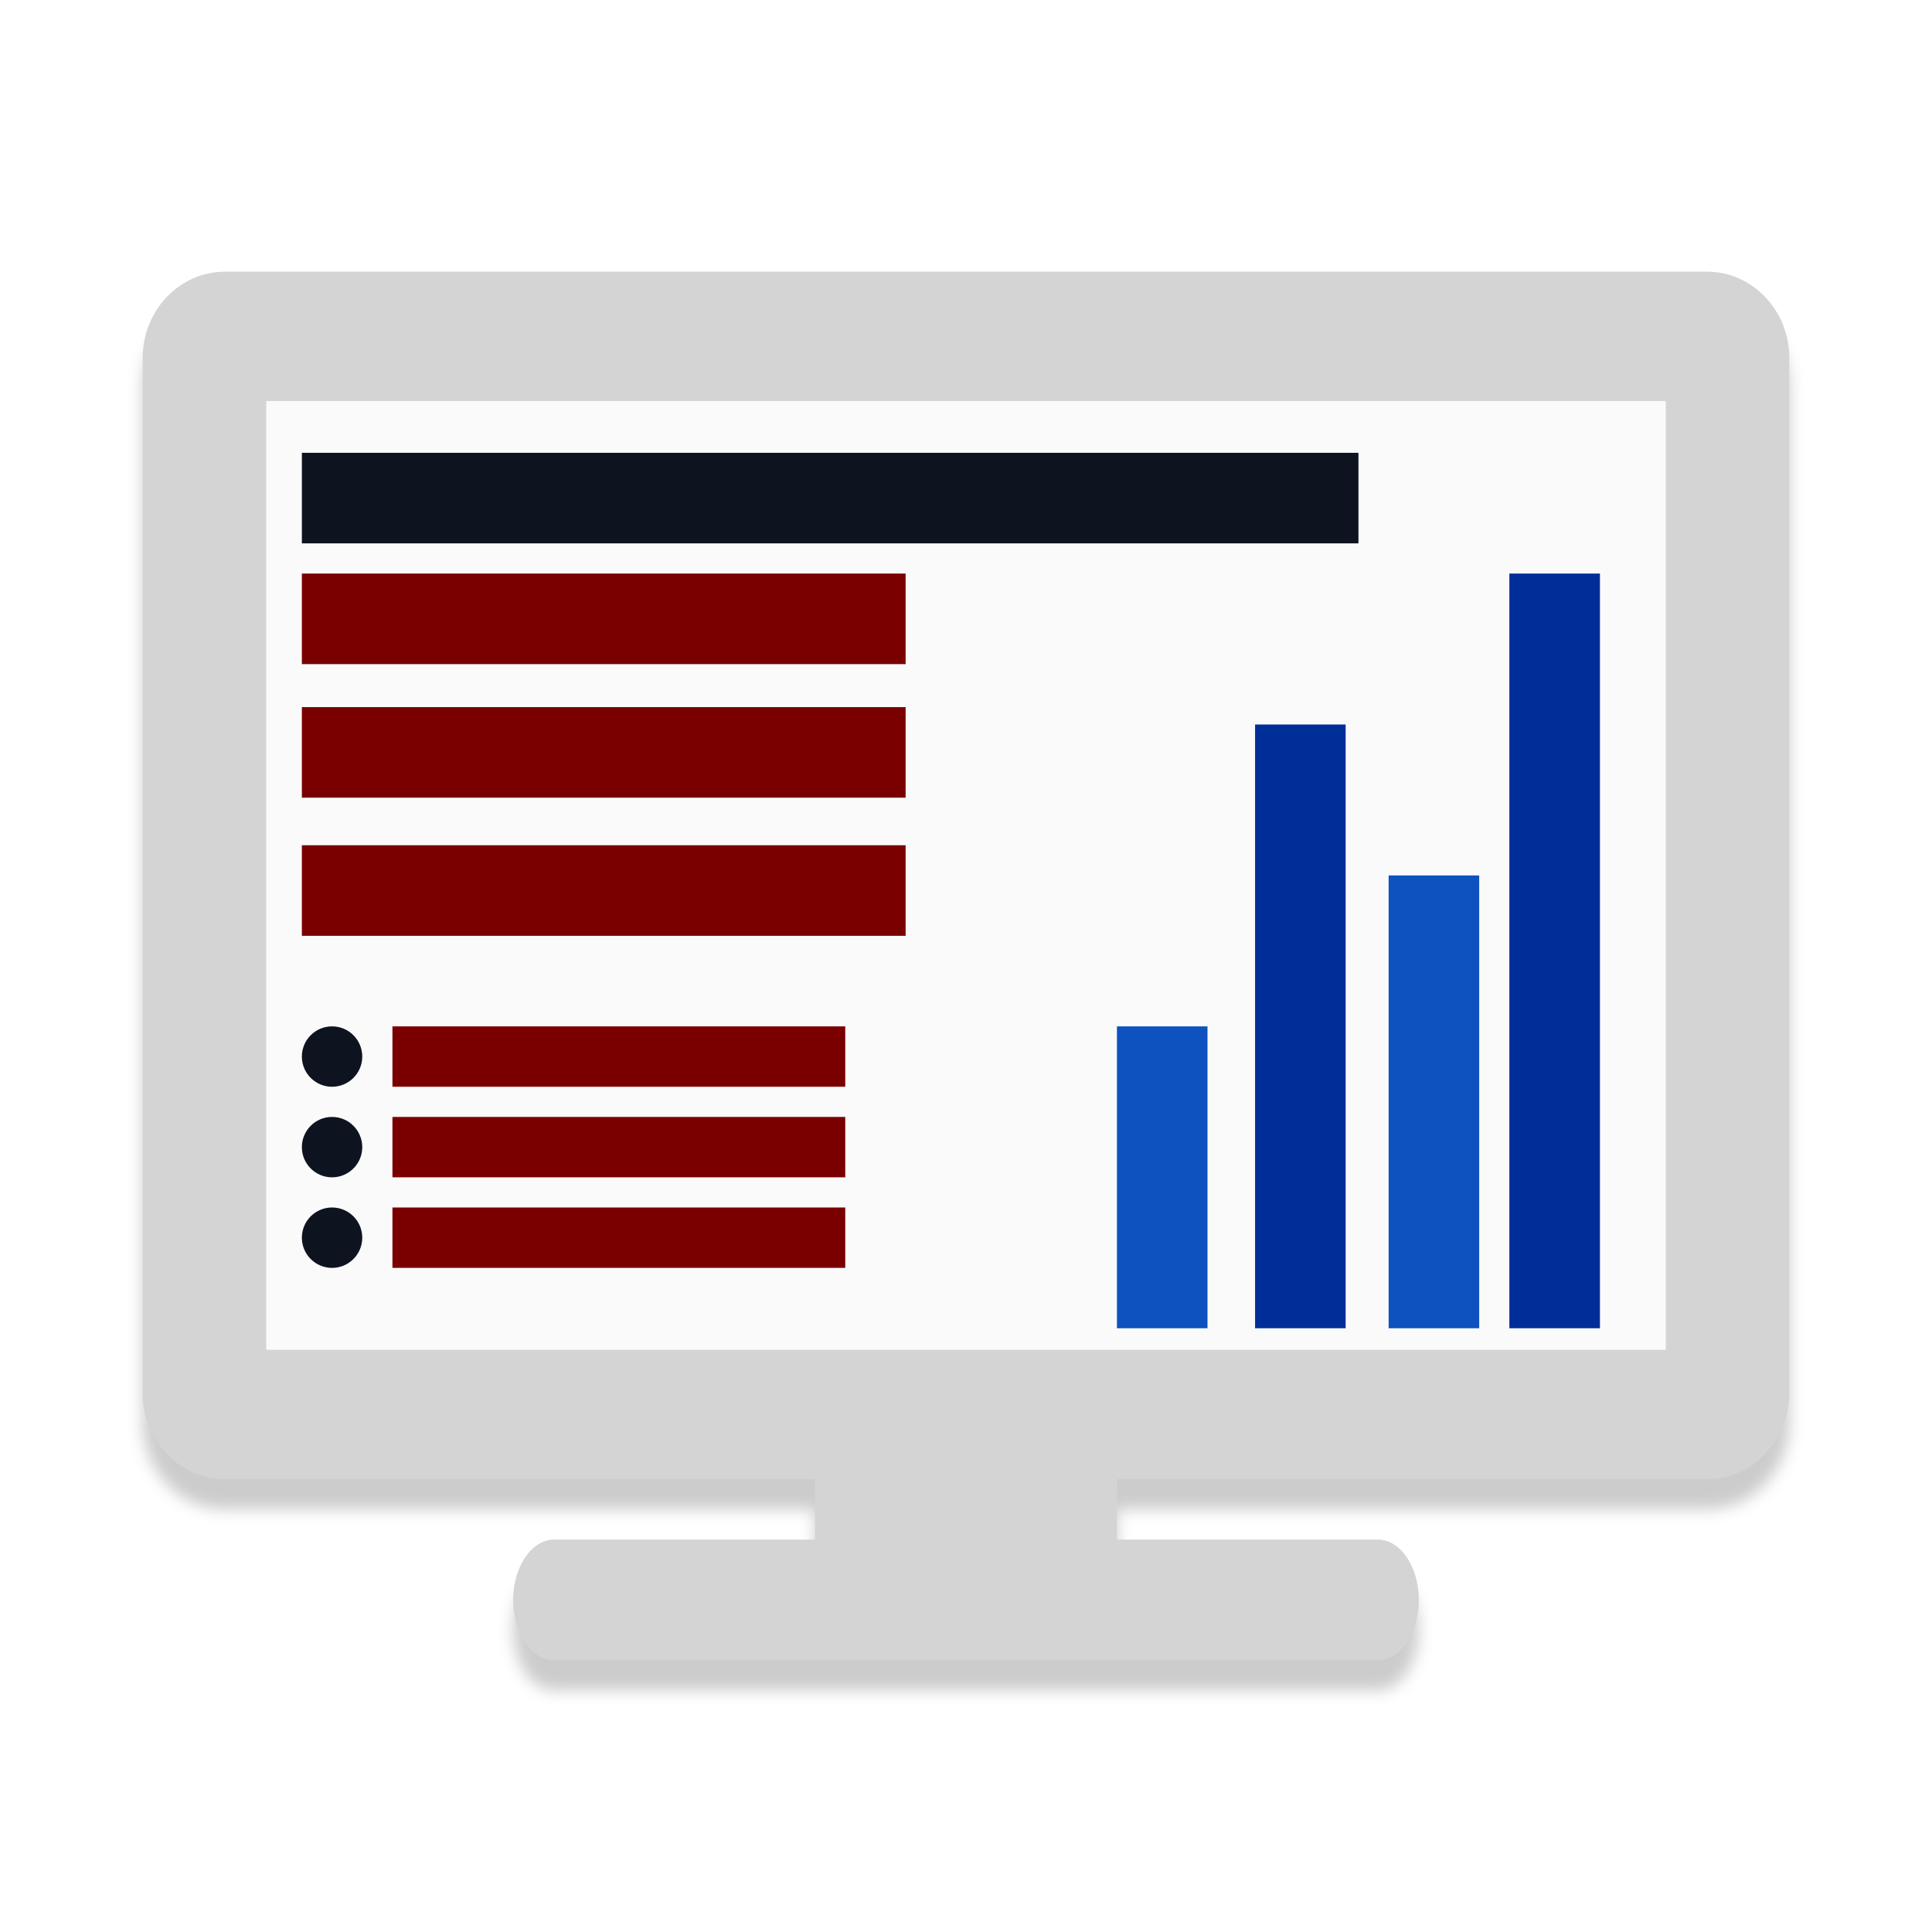
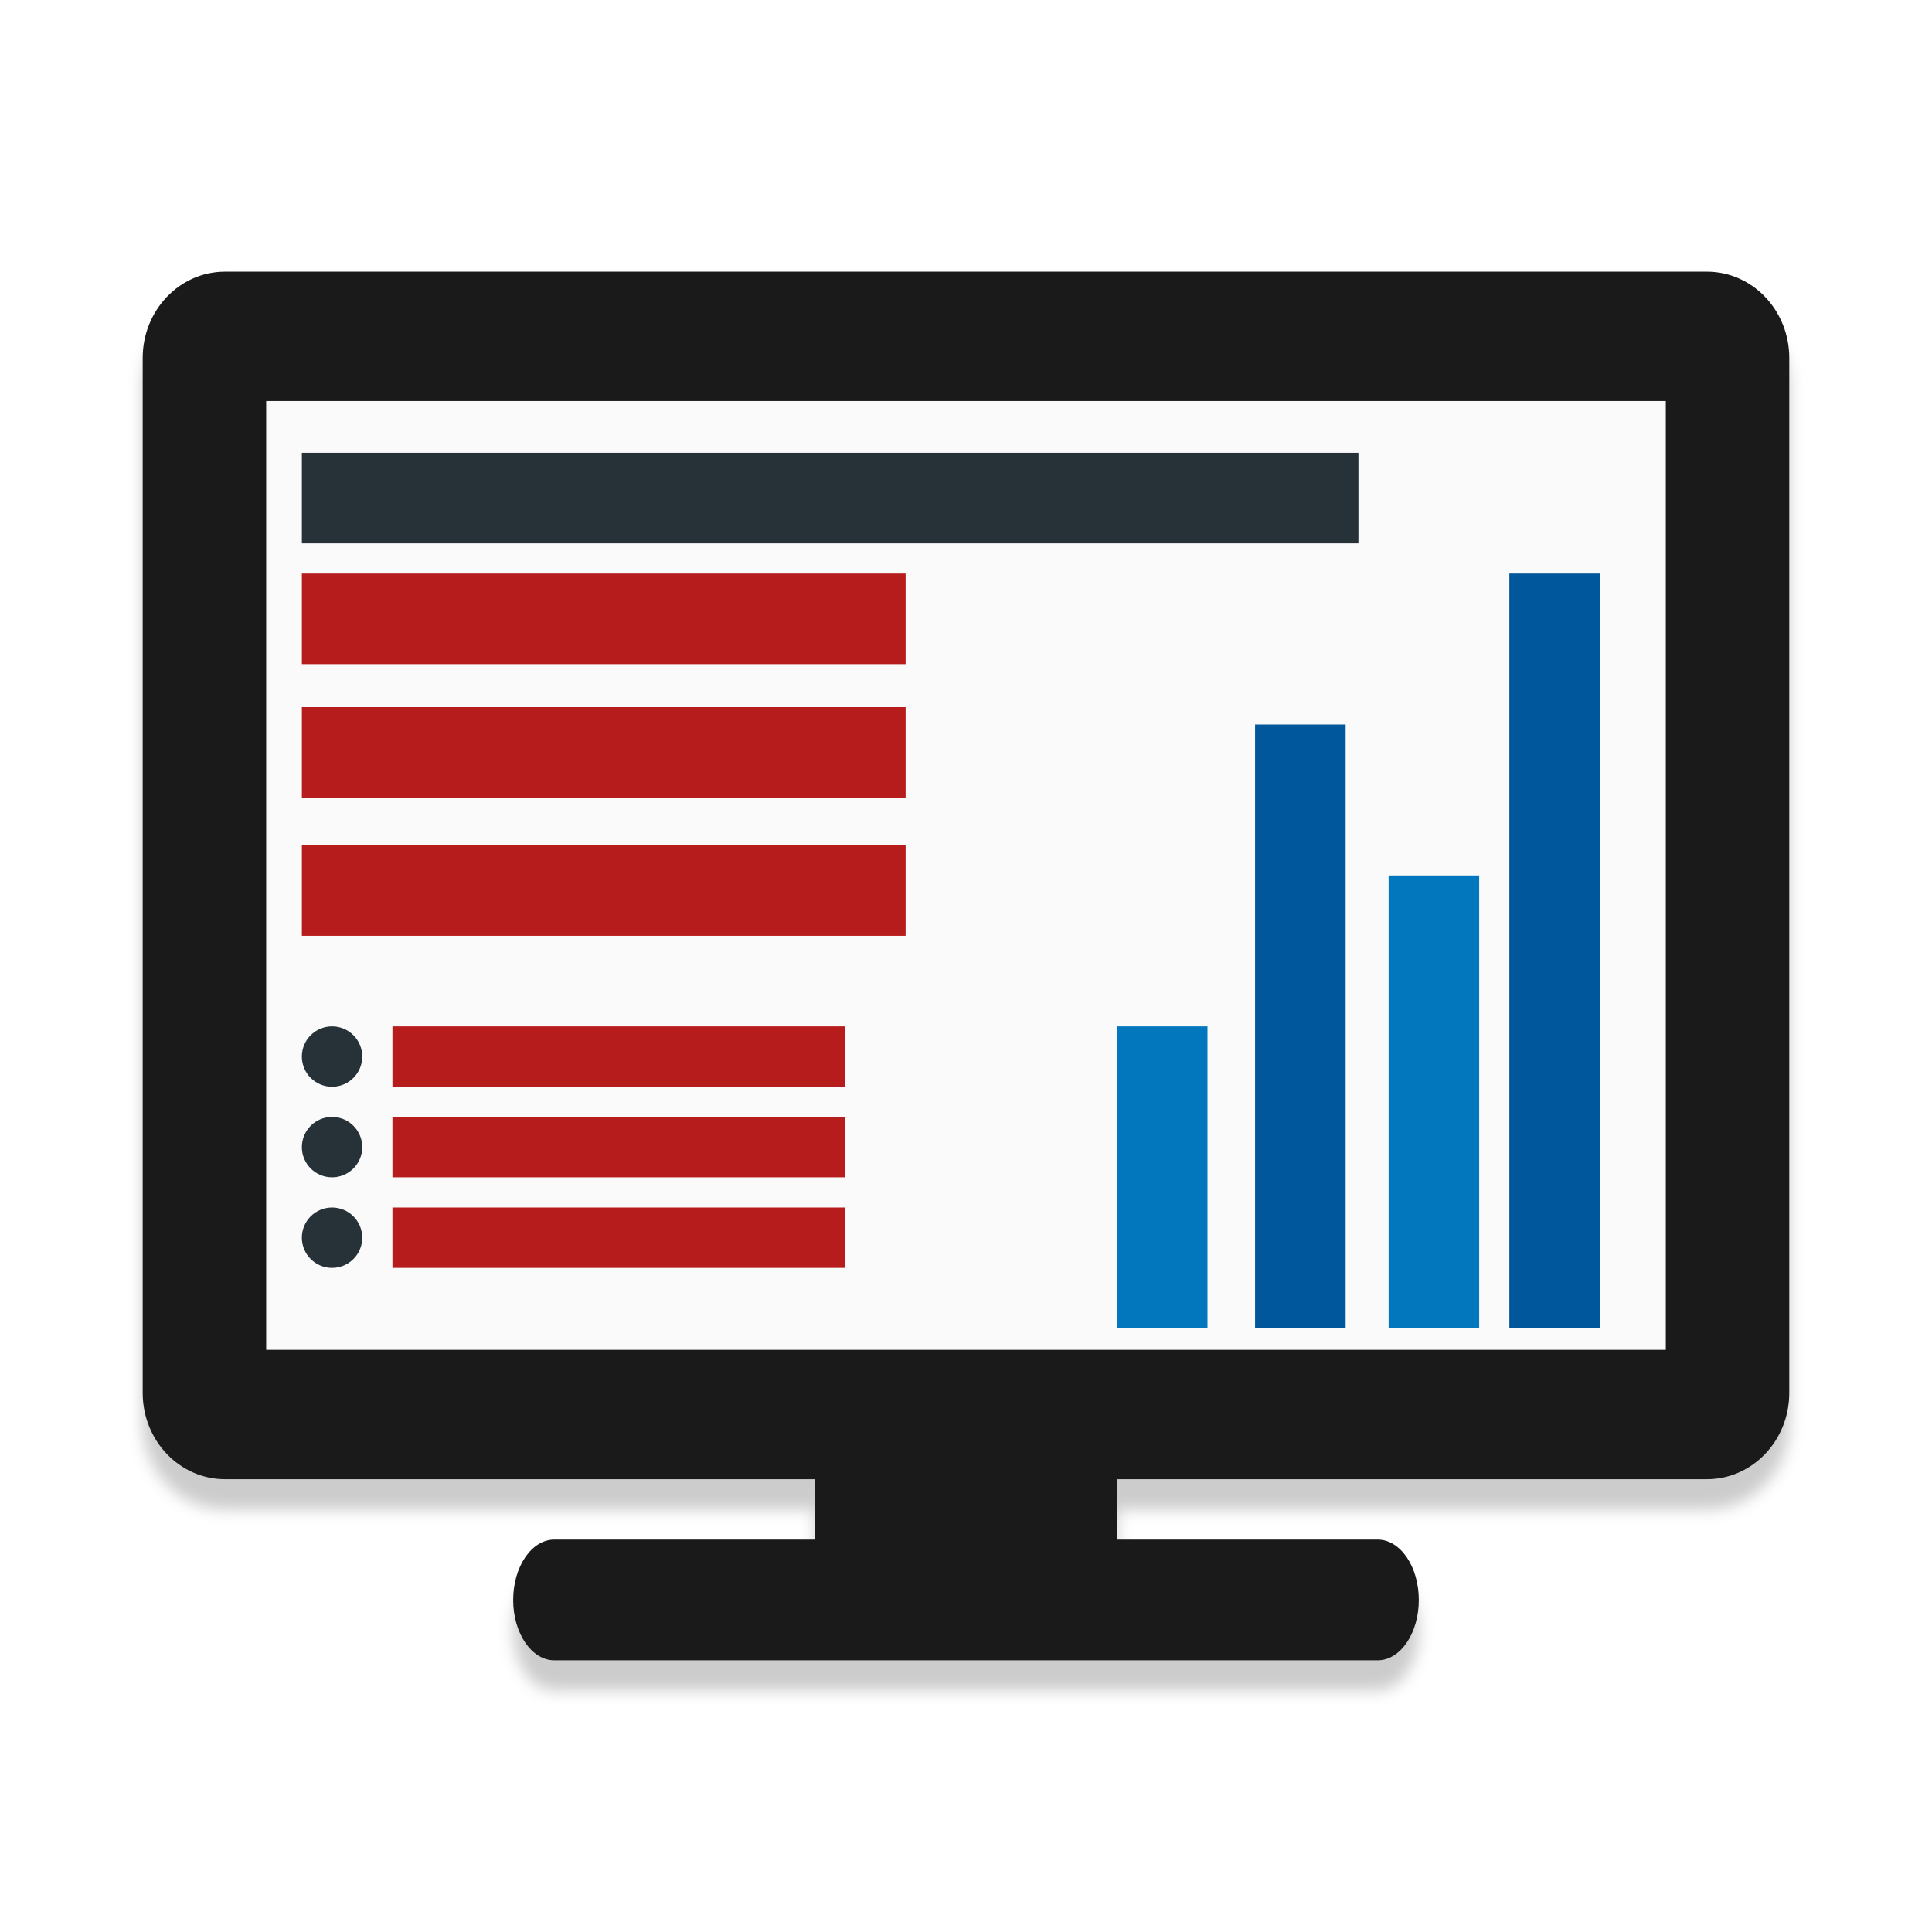
- <svg xmlns="http://www.w3.org/2000/svg" xmlns:ns2="http://www.openswatchbook.org/uri/2009/osb" xmlns:xlink="http://www.w3.org/1999/xlink" id="svg7384" style="enable-background:new" height="64" width="64" version="1.1">
+ <svg xmlns="http://www.w3.org/2000/svg" id="svg7384" style="enable-background:new" height="64" width="64" version="1.1">
  <defs id="defs7386">
-     <filter id="filter7554" style="color-interpolation-filters:sRGB">
-       <feBlend id="feBlend7556" in2="BackgroundImage" mode="darken" />
-     </filter>
-     <filter style="color-interpolation-filters:sRGB" id="filter7554-9">
-       <feBlend mode="darken" in2="BackgroundImage" id="feBlend7556-1" />
-     </filter>
-     <linearGradient id="d" gradientUnits="userSpaceOnUse" x1="107.001" x2="19.581" xlink:href="#e" y1="120.916" y2="8" gradientTransform="matrix(0.9677419,0,0,0.9677419,-128.9691,-47.3539)" />
-     <linearGradient id="e">
-       <stop offset="0" stop-color="#a33e03" id="stop20" />
-       <stop offset="1" stop-color="#d36118" id="stop22" />
-     </linearGradient>
-     <linearGradient id="c" gradientTransform="matrix(0.135961,0,0,0.9677265,-64.05332,1195.824)" gradientUnits="userSpaceOnUse" x1="-17" x2="144" y1="-1194.638" y2="-1194.638">
-       <stop offset="0" stop-color="#fff" stop-opacity="0" id="stop12" />
-       <stop offset=".493" stop-color="#fff" id="stop14" />
-       <stop offset="1" stop-color="#fff" stop-opacity="0" id="stop16" />
-     </linearGradient>
-     <linearGradient id="b" gradientUnits="userSpaceOnUse" x1="108.005" x2="19.323" y1="120.777" y2="6.715" gradientTransform="matrix(0.9677419,0,0,0.9677419,-128.9691,-47.3539)">
-       <stop offset="0" stop-color="#6e6e6e" id="stop7" />
-       <stop offset="1" stop-color="#b0b0b0" id="stop9" />
-     </linearGradient>
-     <linearGradient id="a" gradientUnits="userSpaceOnUse" x1="108.001" x2="20.001" y1="122" y2="6" gradientTransform="matrix(0.9677419,0,0,0.9677419,-128.9691,-47.3539)">
-       <stop offset="0" stop-color="#18a303" id="stop2" />
-       <stop offset="1" stop-color="#106802" id="stop4" />
-     </linearGradient>
-     <filter style="color-interpolation-filters:sRGB" id="filter7554-5">
-       <feBlend mode="darken" in2="BackgroundImage" id="feBlend7556-6" />
-     </filter>
-     <filter id="filter7554-0" style="color-interpolation-filters:sRGB">
-       <feBlend id="feBlend7556-9" in2="BackgroundImage" mode="darken" />
-     </filter>
-     <linearGradient id="linearGradient5606" ns2:paint="solid">
-       <stop id="stop5608" offset="0" style="stop-color:#000000;stop-opacity:1;" />
-     </linearGradient>
    <style type="text/css" id="current-color-scheme">
   .ColorScheme-Text { color:#5c616c; } .ColorScheme-Highlight { color:#5294e2; } .ColorScheme-ButtonBackground { color:#d3dae3; }
  </style>
    <filter height="1.026" y="-0.013" width="1.022" x="-0.011" id="filter4747" style="color-interpolation-filters:sRGB">
      <feGaussianBlur id="feGaussianBlur4749" stdDeviation="0.251" />
    </filter>
  </defs>
  <g id="g4745" transform="translate(73.93357,10.78667)" style="opacity:0.2;fill:#000000;fill-opacity:1;stroke:none;filter:url(#filter4747)">
    <rect id="rect4823-6" transform="matrix(0,-1,-1,0,0,0)" ry="1.364" rx="2" y="26.934" x="-45.213" height="30" width="4" style="fill:#000000;fill-opacity:1;stroke:none;stroke-width:0.826" />
    <rect id="rect4827-26" ry="2.857" rx="2.727" y="-0.787" x="-69.206" height="40" width="54.545" style="fill:#000000;fill-opacity:1;stroke:none;stroke-width:1.396" />
    <rect id="rect4827-2-8" ry="0.429" rx="0.5" y="36.213" x="-46.934" height="6" width="10" style="fill:#000000;fill-opacity:1;stroke:none;stroke-width:0.231;enable-background:new" />
  </g>
  <g id="layer9" style="display:inline" transform="translate(-203.8421,274.1853)" />
  <g id="layer1" style="display:inline" transform="translate(37.15811,-342.8147)" />
  <g id="layer14" style="display:inline" transform="translate(-203.8421,274.1853)" />
  <g id="layer15" style="display:inline" transform="translate(-203.8421,274.1853)" />
  <g id="g71291" style="display:inline" transform="translate(-203.8421,274.1853)" />
  <g id="layer2" style="display:inline" transform="translate(37.15811,-192.8147)" />
  <g id="layer12" style="display:inline" transform="translate(-203.8421,274.1853)" />
-   <g id="g4770" style="fill:#d4d4d4" transform="translate(1.9056992e-7,-2.6836487e-4)">
-     <rect id="rect4823" transform="matrix(0,-1,-1,0,0,0)" ry="1.364" rx="2" y="-47" x="-55" height="30" width="4" style="fill:#d4d4d4;stroke-width:0.826" />
-     <rect id="rect4827" ry="2.857" rx="2.727" y="9" x="4.727" height="40" width="54.545" style="fill:#d4d4d4;stroke:none;stroke-width:1.396" />
-     <rect id="rect4827-2" ry="0.429" rx="0.5" y="46" x="27" height="6" width="10" style="fill:#d4d4d4;stroke:none;stroke-width:0.231;enable-background:new" />
+   <g id="g4770" style="fill:#1a1a1a" transform="translate(1.9056992e-7,-2.6836487e-4)">
+     <rect id="rect4823" transform="matrix(0,-1,-1,0,0,0)" ry="1.364" rx="2" y="-47" x="-55" height="30" width="4" style="fill:#1a1a1a;stroke-width:0.826" />
+     <rect id="rect4827" ry="2.857" rx="2.727" y="9" x="4.727" height="40" width="54.545" style="fill:#1a1a1a;stroke:none;stroke-width:1.396" />
+     <rect id="rect4827-2" ry="0.429" rx="0.5" y="46" x="27" height="6" width="10" style="fill:#1a1a1a;stroke:none;stroke-width:0.231;enable-background:new" />
  </g>
  <rect style="opacity:1;fill:#fafafa;stroke-width:1.396" width="46.364" height="31.429" x="8.818" y="13.285" id="rect4829" />
-   <rect style="opacity:1;fill:#0e141f;fill-opacity:1;stroke:none;stroke-width:3.831;stroke-linecap:round;stroke-linejoin:round;stroke-miterlimit:4;stroke-dasharray:none;stroke-opacity:1;paint-order:normal" id="rect4660" width="35" height="3" x="10" y="15" />
-   <g id="g4831" style="fill:#7a0000">
-     <rect y="19" x="10" height="3" width="20" id="rect4660-2" style="opacity:1;fill:#7a0000;fill-opacity:1;stroke:none;stroke-width:2.896;stroke-linecap:round;stroke-linejoin:round;stroke-miterlimit:4;stroke-dasharray:none;stroke-opacity:1;paint-order:normal;enable-background:new" />
-     <rect y="23.424" x="10" height="3" width="20" id="rect4660-2-9" style="opacity:1;fill:#7a0000;fill-opacity:1;stroke:none;stroke-width:2.896;stroke-linecap:round;stroke-linejoin:round;stroke-miterlimit:4;stroke-dasharray:none;stroke-opacity:1;paint-order:normal;enable-background:new" />
-     <rect y="28" x="10" height="3" width="20" id="rect4660-2-9-1" style="opacity:1;fill:#7a0000;fill-opacity:1;stroke:none;stroke-width:2.896;stroke-linecap:round;stroke-linejoin:round;stroke-miterlimit:4;stroke-dasharray:none;stroke-opacity:1;paint-order:normal;enable-background:new" />
+   <rect style="opacity:1;fill:#263238;fill-opacity:1;stroke:none;stroke-width:3.831;stroke-linecap:round;stroke-linejoin:round;stroke-miterlimit:4;stroke-dasharray:none;stroke-opacity:1;paint-order:normal" id="rect4660" width="35" height="3" x="10" y="15" />
+   <g id="g4831" style="fill:#b71c1c">
+     <rect y="19" x="10" height="3" width="20" id="rect4660-2" style="opacity:1;fill:#b71c1c;fill-opacity:1;stroke:none;stroke-width:2.896;stroke-linecap:round;stroke-linejoin:round;stroke-miterlimit:4;stroke-dasharray:none;stroke-opacity:1;paint-order:normal;enable-background:new" />
+     <rect y="23.424" x="10" height="3" width="20" id="rect4660-2-9" style="opacity:1;fill:#b71c1c;fill-opacity:1;stroke:none;stroke-width:2.896;stroke-linecap:round;stroke-linejoin:round;stroke-miterlimit:4;stroke-dasharray:none;stroke-opacity:1;paint-order:normal;enable-background:new" />
+     <rect y="28" x="10" height="3" width="20" id="rect4660-2-9-1" style="opacity:1;fill:#b71c1c;fill-opacity:1;stroke:none;stroke-width:2.896;stroke-linecap:round;stroke-linejoin:round;stroke-miterlimit:4;stroke-dasharray:none;stroke-opacity:1;paint-order:normal;enable-background:new" />
  </g>
-   <rect style="opacity:1;fill:#002e99;fill-opacity:1;stroke:none;stroke-width:3.238;stroke-linecap:round;stroke-linejoin:round;stroke-miterlimit:4;stroke-dasharray:none;stroke-opacity:1;paint-order:normal" id="rect4660-7" width="25" height="3" x="19" y="-53" transform="rotate(90)" />
-   <rect style="opacity:1;fill:#0d52bf;fill-opacity:1;stroke:none;stroke-width:2.508;stroke-linecap:round;stroke-linejoin:round;stroke-miterlimit:4;stroke-dasharray:none;stroke-opacity:1;paint-order:normal;enable-background:new" id="rect4660-2-0" width="15" height="3" x="29" y="-49" transform="rotate(90)" />
-   <rect style="opacity:1;fill:#002e99;fill-opacity:1;stroke:none;stroke-width:2.896;stroke-linecap:round;stroke-linejoin:round;stroke-miterlimit:4;stroke-dasharray:none;stroke-opacity:1;paint-order:normal;enable-background:new" id="rect4660-2-9-9" width="20" height="3" x="24" y="-44.576" transform="rotate(90)" />
-   <rect style="opacity:1;fill:#0d52bf;fill-opacity:1;stroke:none;stroke-width:2.048;stroke-linecap:round;stroke-linejoin:round;stroke-miterlimit:4;stroke-dasharray:none;stroke-opacity:1;paint-order:normal;enable-background:new" id="rect4660-2-9-1-3" width="10" height="3" x="34" y="-40" transform="rotate(90)" />
-   <circle style="opacity:1;fill:#0e141f;fill-opacity:1;stroke:#0e141f;stroke-width:0.885;stroke-linecap:round;stroke-linejoin:round;stroke-miterlimit:4;stroke-dasharray:none;stroke-opacity:1;paint-order:normal" id="path4658" cx="11" cy="35" r="0.558" />
-   <circle style="opacity:1;fill:#0e141f;fill-opacity:1;stroke:#0e141f;stroke-width:0.885;stroke-linecap:round;stroke-linejoin:round;stroke-miterlimit:4;stroke-dasharray:none;stroke-opacity:1;paint-order:normal;enable-background:new" id="path4658-6" cx="11" cy="38" r="0.558" />
-   <circle style="opacity:1;fill:#0e141f;fill-opacity:1;stroke:#0e141f;stroke-width:0.885;stroke-linecap:round;stroke-linejoin:round;stroke-miterlimit:4;stroke-dasharray:none;stroke-opacity:1;paint-order:normal;enable-background:new" id="path4658-6-0" cx="11" cy="41" r="0.558" />
-   <rect style="opacity:1;fill:#7a0000;fill-opacity:1;stroke:none;stroke-width:2.048;stroke-linecap:round;stroke-linejoin:round;stroke-miterlimit:4;stroke-dasharray:none;stroke-opacity:1;paint-order:normal;enable-background:new" id="rect4660-2-9-1-2" width="15" height="2" x="13" y="34" />
-   <rect style="opacity:1;fill:#7a0000;fill-opacity:1;stroke:none;stroke-width:2.048;stroke-linecap:round;stroke-linejoin:round;stroke-miterlimit:4;stroke-dasharray:none;stroke-opacity:1;paint-order:normal;enable-background:new" id="rect4660-2-9-1-2-6" width="15" height="2" x="13" y="37" />
-   <rect style="opacity:1;fill:#7a0000;fill-opacity:1;stroke:none;stroke-width:2.048;stroke-linecap:round;stroke-linejoin:round;stroke-miterlimit:4;stroke-dasharray:none;stroke-opacity:1;paint-order:normal;enable-background:new" id="rect4660-2-9-1-2-1" width="15" height="2" x="13" y="40" />
+   <rect style="opacity:1;fill:#01579b;fill-opacity:1;stroke:none;stroke-width:3.238;stroke-linecap:round;stroke-linejoin:round;stroke-miterlimit:4;stroke-dasharray:none;stroke-opacity:1;paint-order:normal" id="rect4660-7" width="25" height="3" x="19" y="-53" transform="rotate(90)" />
+   <rect style="opacity:1;fill:#0277bd;fill-opacity:1;stroke:none;stroke-width:2.508;stroke-linecap:round;stroke-linejoin:round;stroke-miterlimit:4;stroke-dasharray:none;stroke-opacity:1;paint-order:normal;enable-background:new" id="rect4660-2-0" width="15" height="3" x="29" y="-49" transform="rotate(90)" />
+   <rect style="opacity:1;fill:#01579b;fill-opacity:1;stroke:none;stroke-width:2.896;stroke-linecap:round;stroke-linejoin:round;stroke-miterlimit:4;stroke-dasharray:none;stroke-opacity:1;paint-order:normal;enable-background:new" id="rect4660-2-9-9" width="20" height="3" x="24" y="-44.576" transform="rotate(90)" />
+   <rect style="opacity:1;fill:#0277bd;fill-opacity:1;stroke:none;stroke-width:2.048;stroke-linecap:round;stroke-linejoin:round;stroke-miterlimit:4;stroke-dasharray:none;stroke-opacity:1;paint-order:normal;enable-background:new" id="rect4660-2-9-1-3" width="10" height="3" x="34" y="-40" transform="rotate(90)" />
+   <circle style="opacity:1;fill:#263238;fill-opacity:1;stroke:#263238;stroke-width:0.885;stroke-linecap:round;stroke-linejoin:round;stroke-miterlimit:4;stroke-dasharray:none;stroke-opacity:1;paint-order:normal" id="path4658" cx="11" cy="35" r="0.558" />
+   <circle style="opacity:1;fill:#263238;fill-opacity:1;stroke:#263238;stroke-width:0.885;stroke-linecap:round;stroke-linejoin:round;stroke-miterlimit:4;stroke-dasharray:none;stroke-opacity:1;paint-order:normal;enable-background:new" id="path4658-6" cx="11" cy="38" r="0.558" />
+   <circle style="opacity:1;fill:#263238;fill-opacity:1;stroke:#263238;stroke-width:0.885;stroke-linecap:round;stroke-linejoin:round;stroke-miterlimit:4;stroke-dasharray:none;stroke-opacity:1;paint-order:normal;enable-background:new" id="path4658-6-0" cx="11" cy="41" r="0.558" />
+   <rect style="opacity:1;fill:#b71c1c;fill-opacity:1;stroke:none;stroke-width:2.048;stroke-linecap:round;stroke-linejoin:round;stroke-miterlimit:4;stroke-dasharray:none;stroke-opacity:1;paint-order:normal;enable-background:new" id="rect4660-2-9-1-2" width="15" height="2" x="13" y="34" />
+   <rect style="opacity:1;fill:#b71c1c;fill-opacity:1;stroke:none;stroke-width:2.048;stroke-linecap:round;stroke-linejoin:round;stroke-miterlimit:4;stroke-dasharray:none;stroke-opacity:1;paint-order:normal;enable-background:new" id="rect4660-2-9-1-2-6" width="15" height="2" x="13" y="37" />
+   <rect style="opacity:1;fill:#b71c1c;fill-opacity:1;stroke:none;stroke-width:2.048;stroke-linecap:round;stroke-linejoin:round;stroke-miterlimit:4;stroke-dasharray:none;stroke-opacity:1;paint-order:normal;enable-background:new" id="rect4660-2-9-1-2-1" width="15" height="2" x="13" y="40" />
</svg>
